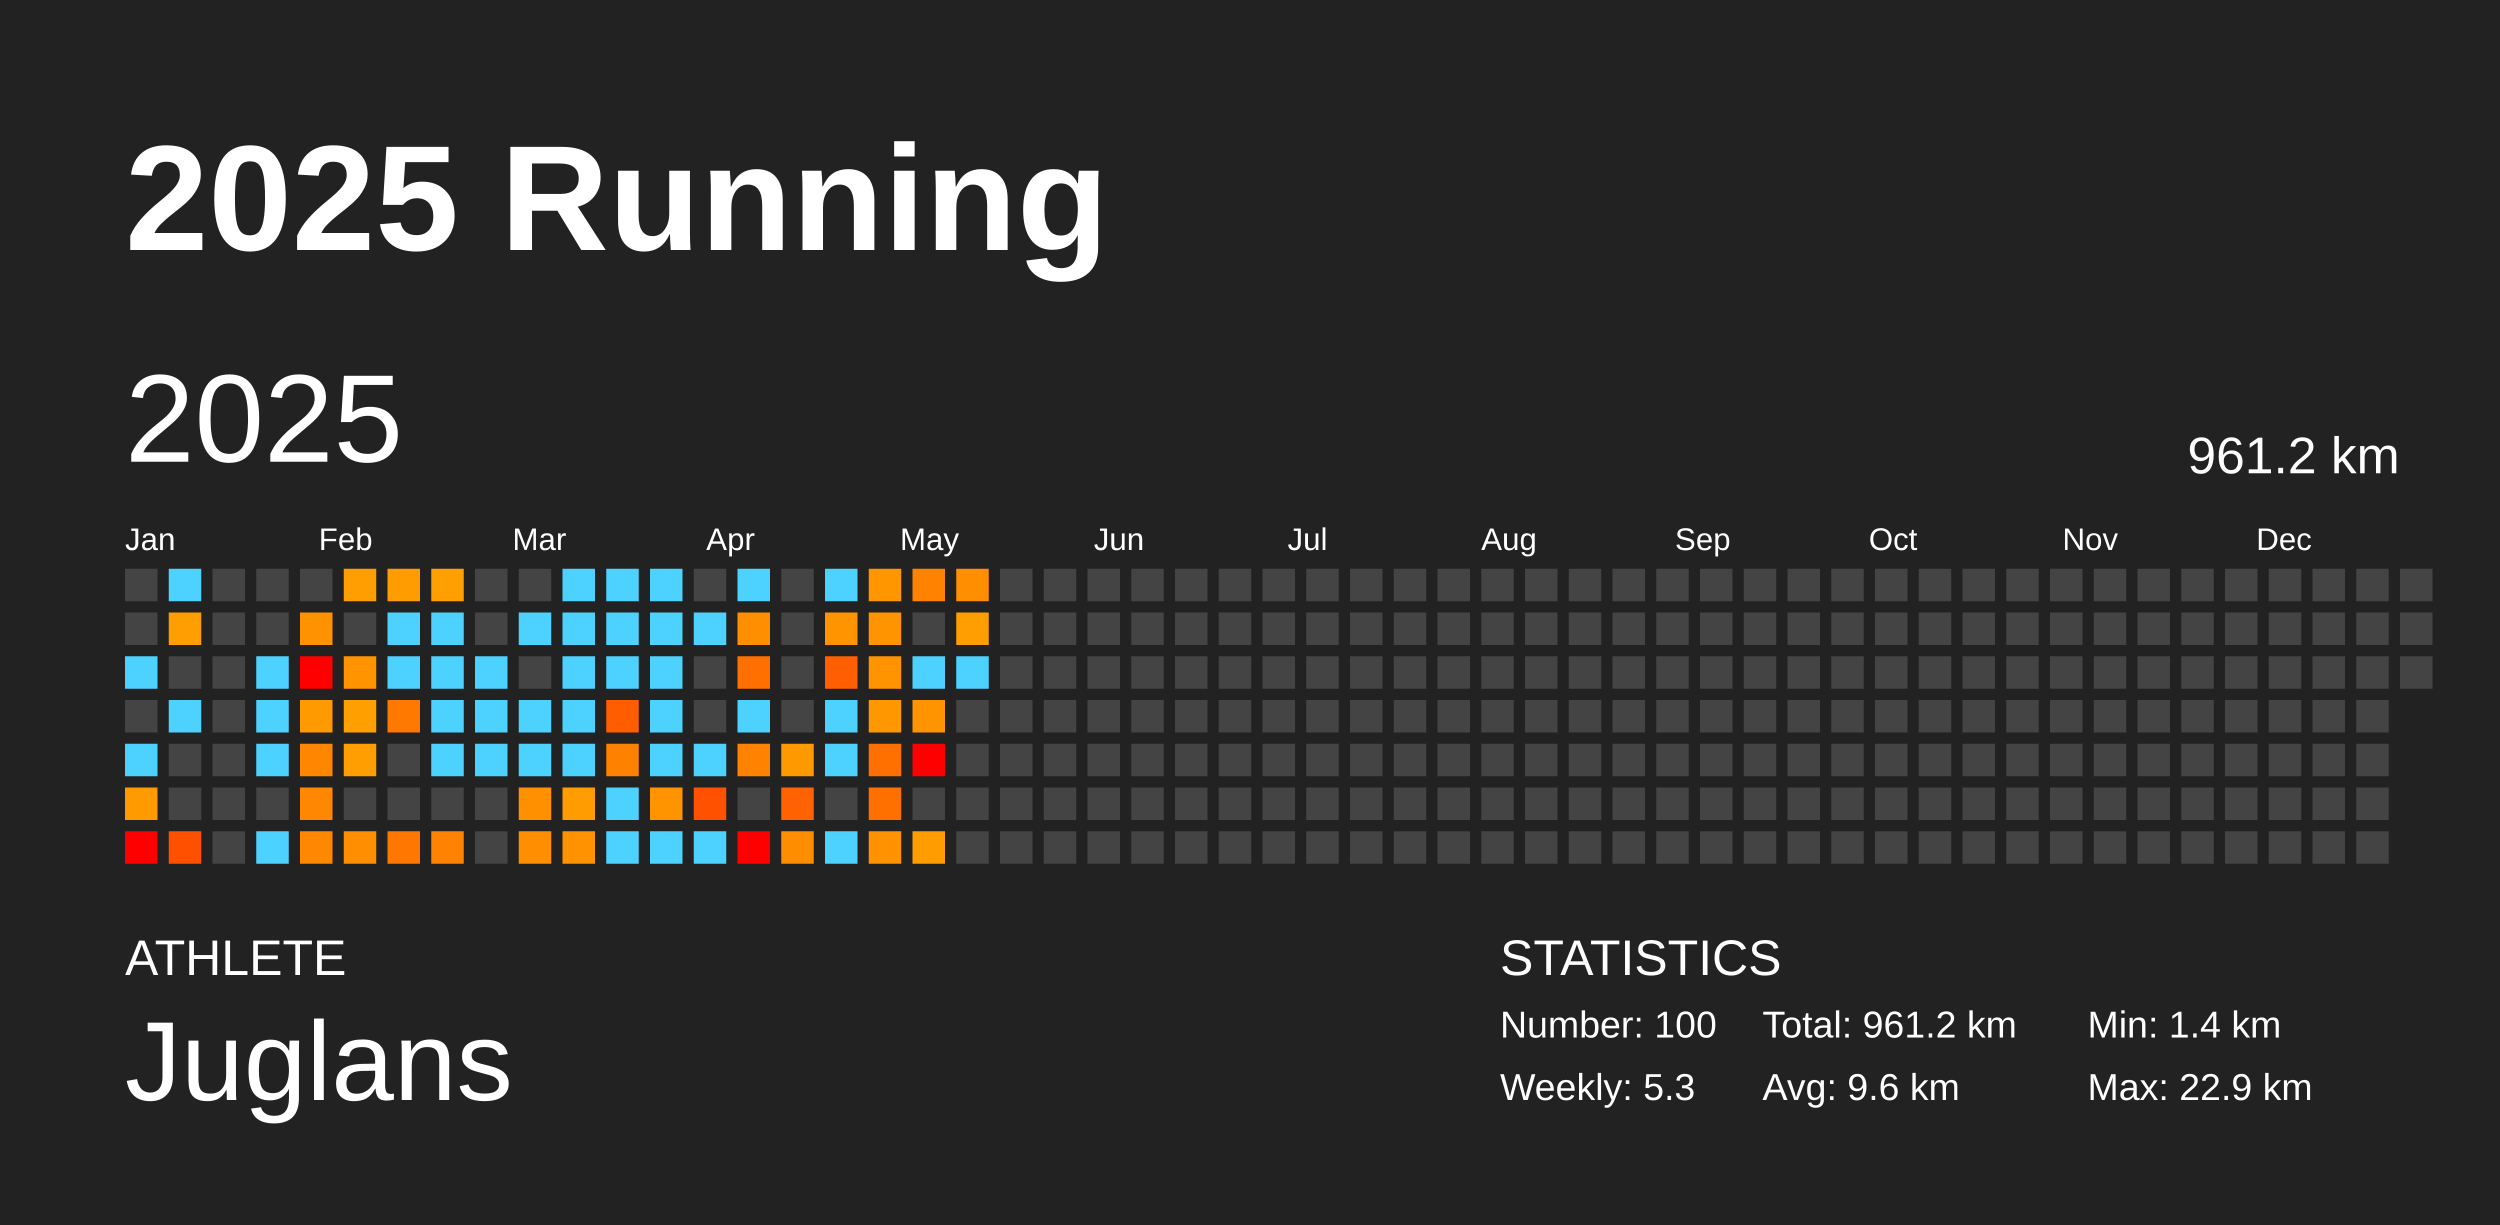
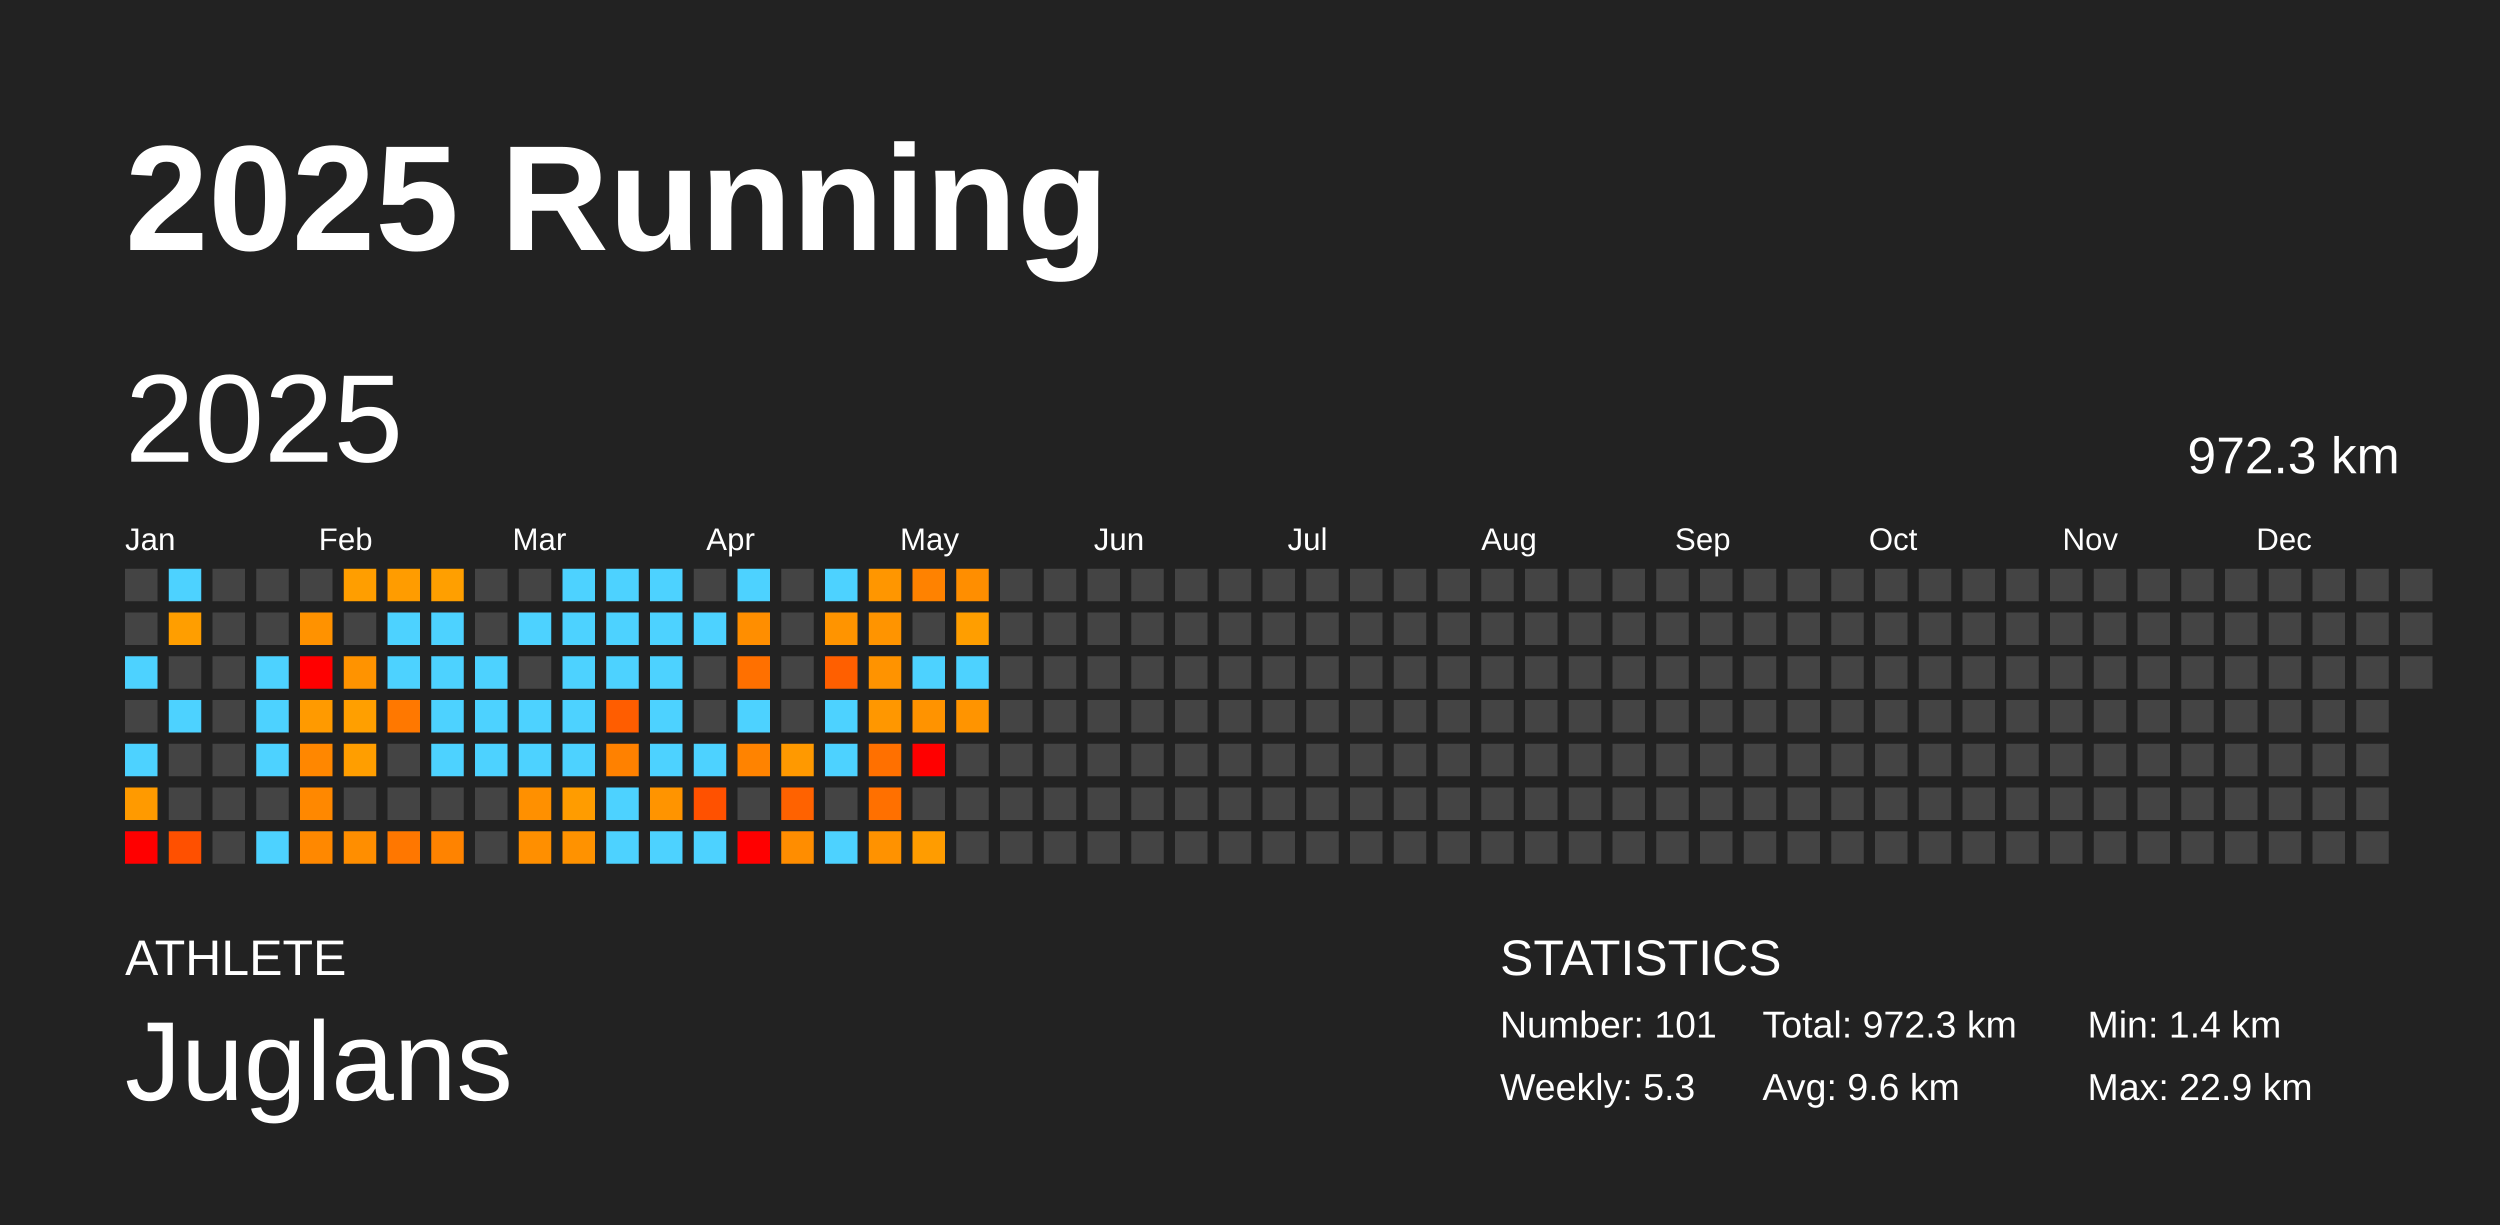
<svg xmlns="http://www.w3.org/2000/svg" baseProfile="full" height="98mm" version="1.1" viewBox="0,0,200,98" width="200mm">
  <defs />
  <rect fill="#222222" height="98" width="200" x="0" y="0" />
  <text fill="#FFFFFF" style="font-size:12px; font-family:Arial; font-weight:bold;" x="10" y="20">2025 Running</text>
  <text fill="#FFFFFF" style="font-size:4px; font-family:Arial" x="10" y="78">ATHLETE</text>
  <text fill="#FFFFFF" style="font-size:9px; font-family:Arial" x="10" y="88">Juglans</text>
  <text fill="#FFFFFF" style="font-size:4px; font-family:Arial" x="120" y="78">STATISTICS</text>
-   <text fill="#FFFFFF" style="font-size:3px; font-family:Arial" x="120" y="83">Number: 100</text>
+   <text fill="#FFFFFF" style="font-size:3px; font-family:Arial" x="120" y="83">Number: 101</text>
  <text fill="#FFFFFF" style="font-size:3px; font-family:Arial" x="120" y="88">Weekly: 5.3</text>
-   <text fill="#FFFFFF" style="font-size:3px; font-family:Arial" x="141" y="83">Total: 961.2 km</text>
+   <text fill="#FFFFFF" style="font-size:3px; font-family:Arial" x="141" y="83">Total: 972.3 km</text>
  <text fill="#FFFFFF" style="font-size:3px; font-family:Arial" x="141" y="88">Avg: 9.6 km</text>
  <text fill="#FFFFFF" style="font-size:3px; font-family:Arial" x="167" y="83">Min: 1.4 km</text>
  <text fill="#FFFFFF" style="font-size:3px; font-family:Arial" x="167" y="88">Max: 22.9 km</text>
  <text dominant-baseline="hanging" fill="#FFFFFF" style="font-size:10.0px; font-family:Arial;" x="10" y="30">2025</text>
-   <text dominant-baseline="hanging" fill="#FFFFFF" style="font-size:4.125px; font-family:Arial;" x="175" y="35">961.2 km</text>
+   <text dominant-baseline="hanging" fill="#FFFFFF" style="font-size:4.125px; font-family:Arial;" x="175" y="35">972.3 km</text>
  <text fill="#FFFFFF" style="font-size:2.5px; font-family:Arial" x="10.0" y="44">Jan</text>
  <text fill="#FFFFFF" style="font-size:2.5px; font-family:Arial" x="25.5" y="44">Feb</text>
  <text fill="#FFFFFF" style="font-size:2.5px; font-family:Arial" x="41.0" y="44">Mar</text>
  <text fill="#FFFFFF" style="font-size:2.5px; font-family:Arial" x="56.5" y="44">Apr</text>
  <text fill="#FFFFFF" style="font-size:2.5px; font-family:Arial" x="72.0" y="44">May</text>
  <text fill="#FFFFFF" style="font-size:2.5px; font-family:Arial" x="87.5" y="44">Jun</text>
  <text fill="#FFFFFF" style="font-size:2.5px; font-family:Arial" x="103.0" y="44">Jul</text>
  <text fill="#FFFFFF" style="font-size:2.5px; font-family:Arial" x="118.5" y="44">Aug</text>
  <text fill="#FFFFFF" style="font-size:2.5px; font-family:Arial" x="134.0" y="44">Sep</text>
  <text fill="#FFFFFF" style="font-size:2.5px; font-family:Arial" x="149.5" y="44">Oct</text>
  <text fill="#FFFFFF" style="font-size:2.5px; font-family:Arial" x="165.0" y="44">Nov</text>
  <text fill="#FFFFFF" style="font-size:2.5px; font-family:Arial" x="180.5" y="44">Dec</text>
  <rect fill="#444444" height="2.6" width="2.6" x="10.0" y="45.5" />
  <rect fill="#444444" height="2.6" width="2.6" x="10.0" y="49.0" />
  <rect fill="#4dd2ff" height="2.6" width="2.6" x="10.0" y="52.5" />
  <rect fill="#444444" height="2.6" width="2.6" x="10.0" y="56.0" />
  <rect fill="#4dd2ff" height="2.6" width="2.6" x="10.0" y="59.5" />
  <rect fill="#ff9a00" height="2.6" width="2.6" x="10.0" y="63.0" />
  <rect fill="red" height="2.6" width="2.6" x="10.0" y="66.5" />
  <rect fill="#4dd2ff" height="2.6" width="2.6" x="13.5" y="45.5" />
  <rect fill="#ff9e00" height="2.6" width="2.6" x="13.5" y="49.0" />
  <rect fill="#444444" height="2.6" width="2.6" x="13.5" y="52.5" />
  <rect fill="#4dd2ff" height="2.6" width="2.6" x="13.5" y="56.0" />
  <rect fill="#444444" height="2.6" width="2.6" x="13.5" y="59.5" />
  <rect fill="#444444" height="2.6" width="2.6" x="13.5" y="63.0" />
  <rect fill="#ff5000" height="2.6" width="2.6" x="13.5" y="66.5" />
  <rect fill="#444444" height="2.6" width="2.6" x="17.0" y="45.5" />
  <rect fill="#444444" height="2.6" width="2.6" x="17.0" y="49.0" />
  <rect fill="#444444" height="2.6" width="2.6" x="17.0" y="52.5" />
  <rect fill="#444444" height="2.6" width="2.6" x="17.0" y="56.0" />
  <rect fill="#444444" height="2.6" width="2.6" x="17.0" y="59.5" />
  <rect fill="#444444" height="2.6" width="2.6" x="17.0" y="63.0" />
  <rect fill="#444444" height="2.6" width="2.6" x="17.0" y="66.5" />
  <rect fill="#444444" height="2.6" width="2.6" x="20.5" y="45.5" />
  <rect fill="#444444" height="2.6" width="2.6" x="20.5" y="49.0" />
  <rect fill="#4dd2ff" height="2.6" width="2.6" x="20.5" y="52.5" />
  <rect fill="#4dd2ff" height="2.6" width="2.6" x="20.5" y="56.0" />
  <rect fill="#4dd2ff" height="2.6" width="2.6" x="20.5" y="59.5" />
  <rect fill="#444444" height="2.6" width="2.6" x="20.5" y="63.0" />
  <rect fill="#4dd2ff" height="2.6" width="2.6" x="20.5" y="66.5" />
  <rect fill="#444444" height="2.6" width="2.6" x="24.0" y="45.5" />
  <rect fill="#ff9200" height="2.6" width="2.6" x="24.0" y="49.0" />
  <rect fill="red" height="2.6" width="2.6" x="24.0" y="52.5" />
  <rect fill="#ff9a00" height="2.6" width="2.6" x="24.0" y="56.0" />
  <rect fill="#ff8700" height="2.6" width="2.6" x="24.0" y="59.5" />
  <rect fill="#ff8800" height="2.6" width="2.6" x="24.0" y="63.0" />
  <rect fill="#ff8800" height="2.6" width="2.6" x="24.0" y="66.5" />
  <rect fill="#ff9e00" height="2.6" width="2.6" x="27.5" y="45.5" />
  <rect fill="#444444" height="2.6" width="2.6" x="27.5" y="49.0" />
  <rect fill="#ff9300" height="2.6" width="2.6" x="27.5" y="52.5" />
  <rect fill="#ff9f00" height="2.6" width="2.6" x="27.5" y="56.0" />
  <rect fill="#ff9e00" height="2.6" width="2.6" x="27.5" y="59.5" />
  <rect fill="#444444" height="2.6" width="2.6" x="27.5" y="63.0" />
  <rect fill="#ff8e00" height="2.6" width="2.6" x="27.5" y="66.5" />
  <rect fill="#ff9c00" height="2.6" width="2.6" x="31.0" y="45.5" />
  <rect fill="#4dd2ff" height="2.6" width="2.6" x="31.0" y="49.0" />
  <rect fill="#4dd2ff" height="2.6" width="2.6" x="31.0" y="52.5" />
  <rect fill="#ff7800" height="2.6" width="2.6" x="31.0" y="56.0" />
  <rect fill="#444444" height="2.6" width="2.6" x="31.0" y="59.5" />
  <rect fill="#444444" height="2.6" width="2.6" x="31.0" y="63.0" />
  <rect fill="#ff7700" height="2.6" width="2.6" x="31.0" y="66.5" />
  <rect fill="#ff9f00" height="2.6" width="2.6" x="34.5" y="45.5" />
  <rect fill="#4dd2ff" height="2.6" width="2.6" x="34.5" y="49.0" />
  <rect fill="#4dd2ff" height="2.6" width="2.6" x="34.5" y="52.5" />
  <rect fill="#4dd2ff" height="2.6" width="2.6" x="34.5" y="56.0" />
  <rect fill="#4dd2ff" height="2.6" width="2.6" x="34.5" y="59.5" />
  <rect fill="#444444" height="2.6" width="2.6" x="34.5" y="63.0" />
  <rect fill="#ff8300" height="2.6" width="2.6" x="34.5" y="66.5" />
  <rect fill="#444444" height="2.6" width="2.6" x="38.0" y="45.5" />
  <rect fill="#444444" height="2.6" width="2.6" x="38.0" y="49.0" />
  <rect fill="#4dd2ff" height="2.6" width="2.6" x="38.0" y="52.5" />
  <rect fill="#4dd2ff" height="2.6" width="2.6" x="38.0" y="56.0" />
  <rect fill="#4dd2ff" height="2.6" width="2.6" x="38.0" y="59.5" />
  <rect fill="#444444" height="2.6" width="2.6" x="38.0" y="63.0" />
  <rect fill="#444444" height="2.6" width="2.6" x="38.0" y="66.5" />
  <rect fill="#444444" height="2.6" width="2.6" x="41.5" y="45.5" />
  <rect fill="#4dd2ff" height="2.6" width="2.6" x="41.5" y="49.0" />
  <rect fill="#444444" height="2.6" width="2.6" x="41.5" y="52.5" />
  <rect fill="#4dd2ff" height="2.6" width="2.6" x="41.5" y="56.0" />
  <rect fill="#4dd2ff" height="2.6" width="2.6" x="41.5" y="59.5" />
  <rect fill="#ff9000" height="2.6" width="2.6" x="41.5" y="63.0" />
  <rect fill="#ff8f00" height="2.6" width="2.6" x="41.5" y="66.5" />
  <rect fill="#4dd2ff" height="2.6" width="2.6" x="45.0" y="45.5" />
  <rect fill="#4dd2ff" height="2.6" width="2.6" x="45.0" y="49.0" />
  <rect fill="#4dd2ff" height="2.6" width="2.6" x="45.0" y="52.5" />
  <rect fill="#4dd2ff" height="2.6" width="2.6" x="45.0" y="56.0" />
  <rect fill="#4dd2ff" height="2.6" width="2.6" x="45.0" y="59.5" />
  <rect fill="#ff9c00" height="2.6" width="2.6" x="45.0" y="63.0" />
  <rect fill="#ff9200" height="2.6" width="2.6" x="45.0" y="66.5" />
  <rect fill="#4dd2ff" height="2.6" width="2.6" x="48.5" y="45.5" />
  <rect fill="#4dd2ff" height="2.6" width="2.6" x="48.5" y="49.0" />
  <rect fill="#4dd2ff" height="2.6" width="2.6" x="48.5" y="52.5" />
  <rect fill="#ff5d00" height="2.6" width="2.6" x="48.5" y="56.0" />
  <rect fill="#ff8100" height="2.6" width="2.6" x="48.5" y="59.5" />
  <rect fill="#4dd2ff" height="2.6" width="2.6" x="48.5" y="63.0" />
  <rect fill="#4dd2ff" height="2.6" width="2.6" x="48.5" y="66.5" />
  <rect fill="#4dd2ff" height="2.6" width="2.6" x="52.0" y="45.5" />
  <rect fill="#4dd2ff" height="2.6" width="2.6" x="52.0" y="49.0" />
  <rect fill="#4dd2ff" height="2.6" width="2.6" x="52.0" y="52.5" />
  <rect fill="#4dd2ff" height="2.6" width="2.6" x="52.0" y="56.0" />
  <rect fill="#4dd2ff" height="2.6" width="2.6" x="52.0" y="59.5" />
  <rect fill="#ff9400" height="2.6" width="2.6" x="52.0" y="63.0" />
  <rect fill="#4dd2ff" height="2.6" width="2.6" x="52.0" y="66.5" />
  <rect fill="#444444" height="2.6" width="2.6" x="55.5" y="45.5" />
  <rect fill="#4dd2ff" height="2.6" width="2.6" x="55.5" y="49.0" />
  <rect fill="#444444" height="2.6" width="2.6" x="55.5" y="52.5" />
  <rect fill="#444444" height="2.6" width="2.6" x="55.5" y="56.0" />
  <rect fill="#4dd2ff" height="2.6" width="2.6" x="55.5" y="59.5" />
  <rect fill="#ff5100" height="2.6" width="2.6" x="55.5" y="63.0" />
  <rect fill="#4dd2ff" height="2.6" width="2.6" x="55.5" y="66.5" />
  <rect fill="#4dd2ff" height="2.6" width="2.6" x="59.0" y="45.5" />
  <rect fill="#ff8e00" height="2.6" width="2.6" x="59.0" y="49.0" />
  <rect fill="#ff7000" height="2.6" width="2.6" x="59.0" y="52.5" />
  <rect fill="#4dd2ff" height="2.6" width="2.6" x="59.0" y="56.0" />
  <rect fill="#ff8300" height="2.6" width="2.6" x="59.0" y="59.5" />
  <rect fill="#444444" height="2.6" width="2.6" x="59.0" y="63.0" />
  <rect fill="red" height="2.6" width="2.6" x="59.0" y="66.5" />
  <rect fill="#444444" height="2.6" width="2.6" x="62.5" y="45.5" />
  <rect fill="#444444" height="2.6" width="2.6" x="62.5" y="49.0" />
  <rect fill="#444444" height="2.6" width="2.6" x="62.5" y="52.5" />
  <rect fill="#444444" height="2.6" width="2.6" x="62.5" y="56.0" />
  <rect fill="#ff9900" height="2.6" width="2.6" x="62.5" y="59.5" />
  <rect fill="#ff6200" height="2.6" width="2.6" x="62.5" y="63.0" />
  <rect fill="#ff8d00" height="2.6" width="2.6" x="62.5" y="66.5" />
  <rect fill="#4dd2ff" height="2.6" width="2.6" x="66.0" y="45.5" />
  <rect fill="#ff9400" height="2.6" width="2.6" x="66.0" y="49.0" />
  <rect fill="#ff5f00" height="2.6" width="2.6" x="66.0" y="52.5" />
  <rect fill="#4dd2ff" height="2.6" width="2.6" x="66.0" y="56.0" />
  <rect fill="#4dd2ff" height="2.6" width="2.6" x="66.0" y="59.5" />
  <rect fill="#444444" height="2.6" width="2.6" x="66.0" y="63.0" />
  <rect fill="#4dd2ff" height="2.6" width="2.6" x="66.0" y="66.5" />
  <rect fill="#ff9600" height="2.6" width="2.6" x="69.5" y="45.5" />
  <rect fill="#ff9400" height="2.6" width="2.6" x="69.5" y="49.0" />
  <rect fill="#ff9300" height="2.6" width="2.6" x="69.5" y="52.5" />
  <rect fill="#ff9700" height="2.6" width="2.6" x="69.5" y="56.0" />
  <rect fill="#ff7000" height="2.6" width="2.6" x="69.5" y="59.5" />
  <rect fill="#ff7000" height="2.6" width="2.6" x="69.5" y="63.0" />
  <rect fill="#ff9200" height="2.6" width="2.6" x="69.5" y="66.5" />
  <rect fill="#ff8200" height="2.6" width="2.6" x="73.0" y="45.5" />
  <rect fill="#444444" height="2.6" width="2.6" x="73.0" y="49.0" />
  <rect fill="#4dd2ff" height="2.6" width="2.6" x="73.0" y="52.5" />
  <rect fill="#ff9300" height="2.6" width="2.6" x="73.0" y="56.0" />
  <rect fill="red" height="2.6" width="2.6" x="73.0" y="59.5" />
  <rect fill="#444444" height="2.6" width="2.6" x="73.0" y="63.0" />
  <rect fill="#ff9c00" height="2.6" width="2.6" x="73.0" y="66.5" />
  <rect fill="#ff8e00" height="2.6" width="2.6" x="76.5" y="45.5" />
  <rect fill="#ff9e00" height="2.6" width="2.6" x="76.5" y="49.0" />
  <rect fill="#4dd2ff" height="2.6" width="2.6" x="76.5" y="52.5" />
-   <rect fill="#444444" height="2.6" width="2.6" x="76.5" y="56.0" />
+   <rect fill="#ff9400" height="2.6" width="2.6" x="76.5" y="56.0" />
  <rect fill="#444444" height="2.6" width="2.6" x="76.5" y="59.5" />
  <rect fill="#444444" height="2.6" width="2.6" x="76.5" y="63.0" />
  <rect fill="#444444" height="2.6" width="2.6" x="76.5" y="66.5" />
  <rect fill="#444444" height="2.6" width="2.6" x="80.0" y="45.5" />
  <rect fill="#444444" height="2.6" width="2.6" x="80.0" y="49.0" />
  <rect fill="#444444" height="2.6" width="2.6" x="80.0" y="52.5" />
  <rect fill="#444444" height="2.6" width="2.6" x="80.0" y="56.0" />
  <rect fill="#444444" height="2.6" width="2.6" x="80.0" y="59.5" />
  <rect fill="#444444" height="2.6" width="2.6" x="80.0" y="63.0" />
  <rect fill="#444444" height="2.6" width="2.6" x="80.0" y="66.5" />
  <rect fill="#444444" height="2.6" width="2.6" x="83.5" y="45.5" />
  <rect fill="#444444" height="2.6" width="2.6" x="83.5" y="49.0" />
  <rect fill="#444444" height="2.6" width="2.6" x="83.5" y="52.5" />
  <rect fill="#444444" height="2.6" width="2.6" x="83.5" y="56.0" />
  <rect fill="#444444" height="2.6" width="2.6" x="83.5" y="59.5" />
  <rect fill="#444444" height="2.6" width="2.6" x="83.5" y="63.0" />
  <rect fill="#444444" height="2.6" width="2.6" x="83.5" y="66.5" />
  <rect fill="#444444" height="2.6" width="2.6" x="87.0" y="45.5" />
  <rect fill="#444444" height="2.6" width="2.6" x="87.0" y="49.0" />
  <rect fill="#444444" height="2.6" width="2.6" x="87.0" y="52.5" />
  <rect fill="#444444" height="2.6" width="2.6" x="87.0" y="56.0" />
  <rect fill="#444444" height="2.6" width="2.6" x="87.0" y="59.5" />
  <rect fill="#444444" height="2.6" width="2.6" x="87.0" y="63.0" />
  <rect fill="#444444" height="2.6" width="2.6" x="87.0" y="66.5" />
  <rect fill="#444444" height="2.6" width="2.6" x="90.5" y="45.5" />
  <rect fill="#444444" height="2.6" width="2.6" x="90.5" y="49.0" />
  <rect fill="#444444" height="2.6" width="2.6" x="90.5" y="52.5" />
  <rect fill="#444444" height="2.6" width="2.6" x="90.5" y="56.0" />
  <rect fill="#444444" height="2.6" width="2.6" x="90.5" y="59.5" />
  <rect fill="#444444" height="2.6" width="2.6" x="90.5" y="63.0" />
  <rect fill="#444444" height="2.6" width="2.6" x="90.5" y="66.5" />
  <rect fill="#444444" height="2.6" width="2.6" x="94.0" y="45.5" />
  <rect fill="#444444" height="2.6" width="2.6" x="94.0" y="49.0" />
  <rect fill="#444444" height="2.6" width="2.6" x="94.0" y="52.5" />
  <rect fill="#444444" height="2.6" width="2.6" x="94.0" y="56.0" />
  <rect fill="#444444" height="2.6" width="2.6" x="94.0" y="59.5" />
  <rect fill="#444444" height="2.6" width="2.6" x="94.0" y="63.0" />
  <rect fill="#444444" height="2.6" width="2.6" x="94.0" y="66.5" />
  <rect fill="#444444" height="2.6" width="2.6" x="97.5" y="45.5" />
  <rect fill="#444444" height="2.6" width="2.6" x="97.5" y="49.0" />
  <rect fill="#444444" height="2.6" width="2.6" x="97.5" y="52.5" />
  <rect fill="#444444" height="2.6" width="2.6" x="97.5" y="56.0" />
  <rect fill="#444444" height="2.6" width="2.6" x="97.5" y="59.5" />
  <rect fill="#444444" height="2.6" width="2.6" x="97.5" y="63.0" />
  <rect fill="#444444" height="2.6" width="2.6" x="97.5" y="66.5" />
  <rect fill="#444444" height="2.6" width="2.6" x="101.0" y="45.5" />
  <rect fill="#444444" height="2.6" width="2.6" x="101.0" y="49.0" />
  <rect fill="#444444" height="2.6" width="2.6" x="101.0" y="52.5" />
  <rect fill="#444444" height="2.6" width="2.6" x="101.0" y="56.0" />
  <rect fill="#444444" height="2.6" width="2.6" x="101.0" y="59.5" />
  <rect fill="#444444" height="2.6" width="2.6" x="101.0" y="63.0" />
  <rect fill="#444444" height="2.6" width="2.6" x="101.0" y="66.5" />
  <rect fill="#444444" height="2.6" width="2.6" x="104.5" y="45.5" />
  <rect fill="#444444" height="2.6" width="2.6" x="104.5" y="49.0" />
  <rect fill="#444444" height="2.6" width="2.6" x="104.5" y="52.5" />
  <rect fill="#444444" height="2.6" width="2.6" x="104.5" y="56.0" />
  <rect fill="#444444" height="2.6" width="2.6" x="104.5" y="59.5" />
  <rect fill="#444444" height="2.6" width="2.6" x="104.5" y="63.0" />
  <rect fill="#444444" height="2.6" width="2.6" x="104.5" y="66.5" />
  <rect fill="#444444" height="2.6" width="2.6" x="108.0" y="45.5" />
  <rect fill="#444444" height="2.6" width="2.6" x="108.0" y="49.0" />
  <rect fill="#444444" height="2.6" width="2.6" x="108.0" y="52.5" />
  <rect fill="#444444" height="2.6" width="2.6" x="108.0" y="56.0" />
  <rect fill="#444444" height="2.6" width="2.6" x="108.0" y="59.5" />
  <rect fill="#444444" height="2.6" width="2.6" x="108.0" y="63.0" />
  <rect fill="#444444" height="2.6" width="2.6" x="108.0" y="66.5" />
  <rect fill="#444444" height="2.6" width="2.6" x="111.5" y="45.5" />
  <rect fill="#444444" height="2.6" width="2.6" x="111.5" y="49.0" />
  <rect fill="#444444" height="2.6" width="2.6" x="111.5" y="52.5" />
  <rect fill="#444444" height="2.6" width="2.6" x="111.5" y="56.0" />
  <rect fill="#444444" height="2.6" width="2.6" x="111.5" y="59.5" />
  <rect fill="#444444" height="2.6" width="2.6" x="111.5" y="63.0" />
  <rect fill="#444444" height="2.6" width="2.6" x="111.5" y="66.5" />
  <rect fill="#444444" height="2.6" width="2.6" x="115.0" y="45.5" />
  <rect fill="#444444" height="2.6" width="2.6" x="115.0" y="49.0" />
  <rect fill="#444444" height="2.6" width="2.6" x="115.0" y="52.5" />
  <rect fill="#444444" height="2.6" width="2.6" x="115.0" y="56.0" />
  <rect fill="#444444" height="2.6" width="2.6" x="115.0" y="59.5" />
  <rect fill="#444444" height="2.6" width="2.6" x="115.0" y="63.0" />
  <rect fill="#444444" height="2.6" width="2.6" x="115.0" y="66.5" />
  <rect fill="#444444" height="2.6" width="2.6" x="118.5" y="45.5" />
  <rect fill="#444444" height="2.6" width="2.6" x="118.5" y="49.0" />
  <rect fill="#444444" height="2.6" width="2.6" x="118.5" y="52.5" />
  <rect fill="#444444" height="2.6" width="2.6" x="118.5" y="56.0" />
  <rect fill="#444444" height="2.6" width="2.6" x="118.5" y="59.5" />
  <rect fill="#444444" height="2.6" width="2.6" x="118.5" y="63.0" />
  <rect fill="#444444" height="2.6" width="2.6" x="118.5" y="66.5" />
  <rect fill="#444444" height="2.6" width="2.6" x="122.0" y="45.5" />
  <rect fill="#444444" height="2.6" width="2.6" x="122.0" y="49.0" />
  <rect fill="#444444" height="2.6" width="2.6" x="122.0" y="52.5" />
  <rect fill="#444444" height="2.6" width="2.6" x="122.0" y="56.0" />
  <rect fill="#444444" height="2.6" width="2.6" x="122.0" y="59.5" />
  <rect fill="#444444" height="2.6" width="2.6" x="122.0" y="63.0" />
  <rect fill="#444444" height="2.6" width="2.6" x="122.0" y="66.5" />
  <rect fill="#444444" height="2.6" width="2.6" x="125.5" y="45.5" />
  <rect fill="#444444" height="2.6" width="2.6" x="125.5" y="49.0" />
  <rect fill="#444444" height="2.6" width="2.6" x="125.5" y="52.5" />
  <rect fill="#444444" height="2.6" width="2.6" x="125.5" y="56.0" />
  <rect fill="#444444" height="2.6" width="2.6" x="125.5" y="59.5" />
  <rect fill="#444444" height="2.6" width="2.6" x="125.5" y="63.0" />
  <rect fill="#444444" height="2.6" width="2.6" x="125.5" y="66.5" />
  <rect fill="#444444" height="2.6" width="2.6" x="129.0" y="45.5" />
  <rect fill="#444444" height="2.6" width="2.6" x="129.0" y="49.0" />
  <rect fill="#444444" height="2.6" width="2.6" x="129.0" y="52.5" />
  <rect fill="#444444" height="2.6" width="2.6" x="129.0" y="56.0" />
  <rect fill="#444444" height="2.6" width="2.6" x="129.0" y="59.5" />
  <rect fill="#444444" height="2.6" width="2.6" x="129.0" y="63.0" />
  <rect fill="#444444" height="2.6" width="2.6" x="129.0" y="66.5" />
  <rect fill="#444444" height="2.6" width="2.6" x="132.5" y="45.5" />
  <rect fill="#444444" height="2.6" width="2.6" x="132.5" y="49.0" />
  <rect fill="#444444" height="2.6" width="2.6" x="132.5" y="52.5" />
  <rect fill="#444444" height="2.6" width="2.6" x="132.5" y="56.0" />
  <rect fill="#444444" height="2.6" width="2.6" x="132.5" y="59.5" />
  <rect fill="#444444" height="2.6" width="2.6" x="132.5" y="63.0" />
  <rect fill="#444444" height="2.6" width="2.6" x="132.5" y="66.5" />
  <rect fill="#444444" height="2.6" width="2.6" x="136.0" y="45.5" />
  <rect fill="#444444" height="2.6" width="2.6" x="136.0" y="49.0" />
  <rect fill="#444444" height="2.6" width="2.6" x="136.0" y="52.5" />
  <rect fill="#444444" height="2.6" width="2.6" x="136.0" y="56.0" />
  <rect fill="#444444" height="2.6" width="2.6" x="136.0" y="59.5" />
  <rect fill="#444444" height="2.6" width="2.6" x="136.0" y="63.0" />
  <rect fill="#444444" height="2.6" width="2.6" x="136.0" y="66.5" />
  <rect fill="#444444" height="2.6" width="2.6" x="139.5" y="45.5" />
  <rect fill="#444444" height="2.6" width="2.6" x="139.5" y="49.0" />
  <rect fill="#444444" height="2.6" width="2.6" x="139.5" y="52.5" />
  <rect fill="#444444" height="2.6" width="2.6" x="139.5" y="56.0" />
  <rect fill="#444444" height="2.6" width="2.6" x="139.5" y="59.5" />
  <rect fill="#444444" height="2.6" width="2.6" x="139.5" y="63.0" />
  <rect fill="#444444" height="2.6" width="2.6" x="139.5" y="66.5" />
  <rect fill="#444444" height="2.6" width="2.6" x="143.0" y="45.5" />
  <rect fill="#444444" height="2.6" width="2.6" x="143.0" y="49.0" />
  <rect fill="#444444" height="2.6" width="2.6" x="143.0" y="52.5" />
  <rect fill="#444444" height="2.6" width="2.6" x="143.0" y="56.0" />
  <rect fill="#444444" height="2.6" width="2.6" x="143.0" y="59.5" />
  <rect fill="#444444" height="2.6" width="2.6" x="143.0" y="63.0" />
  <rect fill="#444444" height="2.6" width="2.6" x="143.0" y="66.5" />
  <rect fill="#444444" height="2.6" width="2.6" x="146.5" y="45.5" />
  <rect fill="#444444" height="2.6" width="2.6" x="146.5" y="49.0" />
  <rect fill="#444444" height="2.6" width="2.6" x="146.5" y="52.5" />
  <rect fill="#444444" height="2.6" width="2.6" x="146.5" y="56.0" />
  <rect fill="#444444" height="2.6" width="2.6" x="146.5" y="59.5" />
  <rect fill="#444444" height="2.6" width="2.6" x="146.5" y="63.0" />
  <rect fill="#444444" height="2.6" width="2.6" x="146.5" y="66.5" />
  <rect fill="#444444" height="2.6" width="2.6" x="150.0" y="45.5" />
  <rect fill="#444444" height="2.6" width="2.6" x="150.0" y="49.0" />
  <rect fill="#444444" height="2.6" width="2.6" x="150.0" y="52.5" />
  <rect fill="#444444" height="2.6" width="2.6" x="150.0" y="56.0" />
  <rect fill="#444444" height="2.6" width="2.6" x="150.0" y="59.5" />
  <rect fill="#444444" height="2.6" width="2.6" x="150.0" y="63.0" />
  <rect fill="#444444" height="2.6" width="2.6" x="150.0" y="66.5" />
  <rect fill="#444444" height="2.6" width="2.6" x="153.5" y="45.5" />
  <rect fill="#444444" height="2.6" width="2.6" x="153.5" y="49.0" />
  <rect fill="#444444" height="2.6" width="2.6" x="153.5" y="52.5" />
  <rect fill="#444444" height="2.6" width="2.6" x="153.5" y="56.0" />
  <rect fill="#444444" height="2.6" width="2.6" x="153.5" y="59.5" />
  <rect fill="#444444" height="2.6" width="2.6" x="153.5" y="63.0" />
  <rect fill="#444444" height="2.6" width="2.6" x="153.5" y="66.5" />
  <rect fill="#444444" height="2.6" width="2.6" x="157.0" y="45.5" />
  <rect fill="#444444" height="2.6" width="2.6" x="157.0" y="49.0" />
  <rect fill="#444444" height="2.6" width="2.6" x="157.0" y="52.5" />
  <rect fill="#444444" height="2.6" width="2.6" x="157.0" y="56.0" />
  <rect fill="#444444" height="2.6" width="2.6" x="157.0" y="59.5" />
  <rect fill="#444444" height="2.6" width="2.6" x="157.0" y="63.0" />
  <rect fill="#444444" height="2.6" width="2.6" x="157.0" y="66.5" />
  <rect fill="#444444" height="2.6" width="2.6" x="160.5" y="45.5" />
  <rect fill="#444444" height="2.6" width="2.6" x="160.5" y="49.0" />
  <rect fill="#444444" height="2.6" width="2.6" x="160.5" y="52.5" />
  <rect fill="#444444" height="2.6" width="2.6" x="160.5" y="56.0" />
  <rect fill="#444444" height="2.6" width="2.6" x="160.5" y="59.5" />
  <rect fill="#444444" height="2.6" width="2.6" x="160.5" y="63.0" />
  <rect fill="#444444" height="2.6" width="2.6" x="160.5" y="66.5" />
  <rect fill="#444444" height="2.6" width="2.6" x="164.0" y="45.5" />
  <rect fill="#444444" height="2.6" width="2.6" x="164.0" y="49.0" />
  <rect fill="#444444" height="2.6" width="2.6" x="164.0" y="52.5" />
  <rect fill="#444444" height="2.6" width="2.6" x="164.0" y="56.0" />
  <rect fill="#444444" height="2.6" width="2.6" x="164.0" y="59.5" />
  <rect fill="#444444" height="2.6" width="2.6" x="164.0" y="63.0" />
  <rect fill="#444444" height="2.6" width="2.6" x="164.0" y="66.5" />
  <rect fill="#444444" height="2.6" width="2.6" x="167.5" y="45.5" />
  <rect fill="#444444" height="2.6" width="2.6" x="167.5" y="49.0" />
  <rect fill="#444444" height="2.6" width="2.6" x="167.5" y="52.5" />
  <rect fill="#444444" height="2.6" width="2.6" x="167.5" y="56.0" />
  <rect fill="#444444" height="2.6" width="2.6" x="167.5" y="59.5" />
  <rect fill="#444444" height="2.6" width="2.6" x="167.5" y="63.0" />
  <rect fill="#444444" height="2.6" width="2.6" x="167.5" y="66.5" />
  <rect fill="#444444" height="2.6" width="2.6" x="171.0" y="45.5" />
  <rect fill="#444444" height="2.6" width="2.6" x="171.0" y="49.0" />
  <rect fill="#444444" height="2.6" width="2.6" x="171.0" y="52.5" />
  <rect fill="#444444" height="2.6" width="2.6" x="171.0" y="56.0" />
  <rect fill="#444444" height="2.6" width="2.6" x="171.0" y="59.5" />
  <rect fill="#444444" height="2.6" width="2.6" x="171.0" y="63.0" />
  <rect fill="#444444" height="2.6" width="2.6" x="171.0" y="66.5" />
  <rect fill="#444444" height="2.6" width="2.6" x="174.5" y="45.5" />
  <rect fill="#444444" height="2.6" width="2.6" x="174.5" y="49.0" />
  <rect fill="#444444" height="2.6" width="2.6" x="174.5" y="52.5" />
  <rect fill="#444444" height="2.6" width="2.6" x="174.5" y="56.0" />
  <rect fill="#444444" height="2.6" width="2.6" x="174.5" y="59.5" />
  <rect fill="#444444" height="2.6" width="2.6" x="174.5" y="63.0" />
  <rect fill="#444444" height="2.6" width="2.6" x="174.5" y="66.5" />
  <rect fill="#444444" height="2.6" width="2.6" x="178.0" y="45.5" />
  <rect fill="#444444" height="2.6" width="2.6" x="178.0" y="49.0" />
  <rect fill="#444444" height="2.6" width="2.6" x="178.0" y="52.5" />
  <rect fill="#444444" height="2.6" width="2.6" x="178.0" y="56.0" />
  <rect fill="#444444" height="2.6" width="2.6" x="178.0" y="59.5" />
  <rect fill="#444444" height="2.6" width="2.6" x="178.0" y="63.0" />
  <rect fill="#444444" height="2.6" width="2.6" x="178.0" y="66.5" />
  <rect fill="#444444" height="2.6" width="2.6" x="181.5" y="45.5" />
  <rect fill="#444444" height="2.6" width="2.6" x="181.5" y="49.0" />
  <rect fill="#444444" height="2.6" width="2.6" x="181.5" y="52.5" />
  <rect fill="#444444" height="2.6" width="2.6" x="181.5" y="56.0" />
  <rect fill="#444444" height="2.6" width="2.6" x="181.5" y="59.5" />
  <rect fill="#444444" height="2.6" width="2.6" x="181.5" y="63.0" />
  <rect fill="#444444" height="2.6" width="2.6" x="181.5" y="66.5" />
  <rect fill="#444444" height="2.6" width="2.6" x="185.0" y="45.5" />
  <rect fill="#444444" height="2.6" width="2.6" x="185.0" y="49.0" />
  <rect fill="#444444" height="2.6" width="2.6" x="185.0" y="52.5" />
  <rect fill="#444444" height="2.6" width="2.6" x="185.0" y="56.0" />
  <rect fill="#444444" height="2.6" width="2.6" x="185.0" y="59.5" />
  <rect fill="#444444" height="2.6" width="2.6" x="185.0" y="63.0" />
  <rect fill="#444444" height="2.6" width="2.6" x="185.0" y="66.5" />
  <rect fill="#444444" height="2.6" width="2.6" x="188.5" y="45.5" />
  <rect fill="#444444" height="2.6" width="2.6" x="188.5" y="49.0" />
  <rect fill="#444444" height="2.6" width="2.6" x="188.5" y="52.5" />
  <rect fill="#444444" height="2.6" width="2.6" x="188.5" y="56.0" />
  <rect fill="#444444" height="2.6" width="2.6" x="188.5" y="59.5" />
  <rect fill="#444444" height="2.6" width="2.6" x="188.5" y="63.0" />
  <rect fill="#444444" height="2.6" width="2.6" x="188.5" y="66.5" />
  <rect fill="#444444" height="2.6" width="2.6" x="192.0" y="45.5" />
  <rect fill="#444444" height="2.6" width="2.6" x="192.0" y="49.0" />
  <rect fill="#444444" height="2.6" width="2.6" x="192.0" y="52.5" />
</svg>
